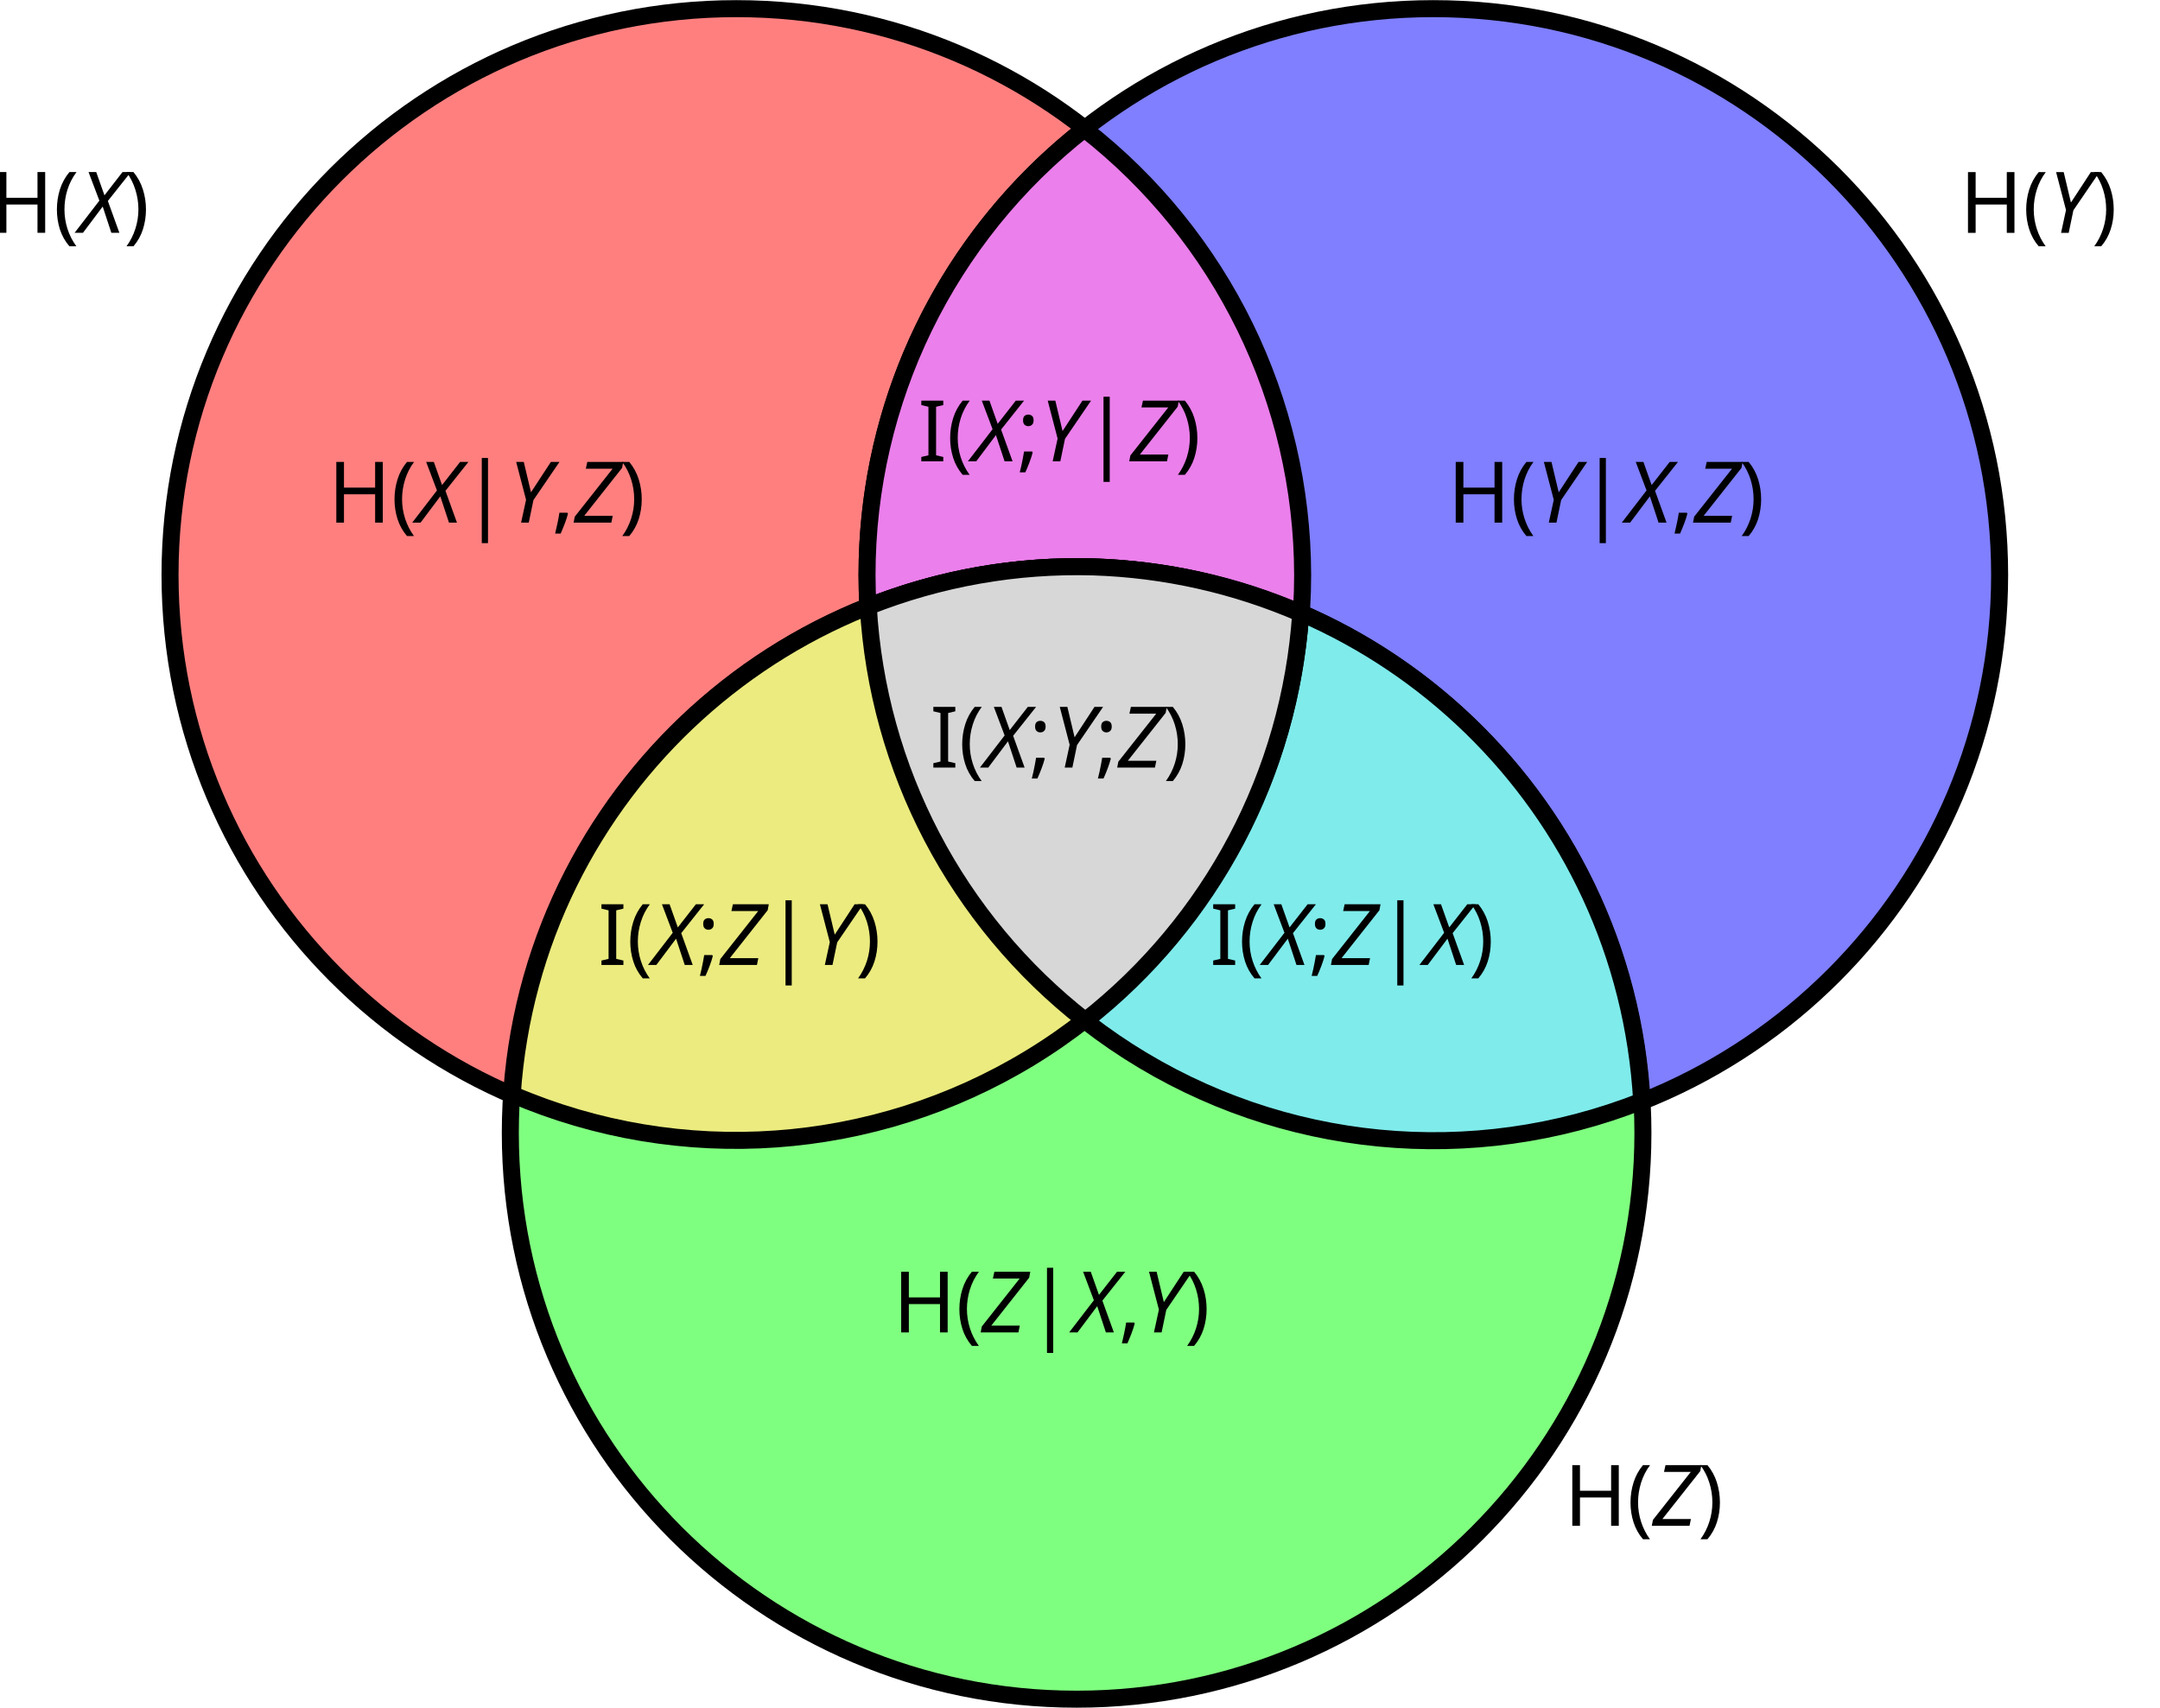
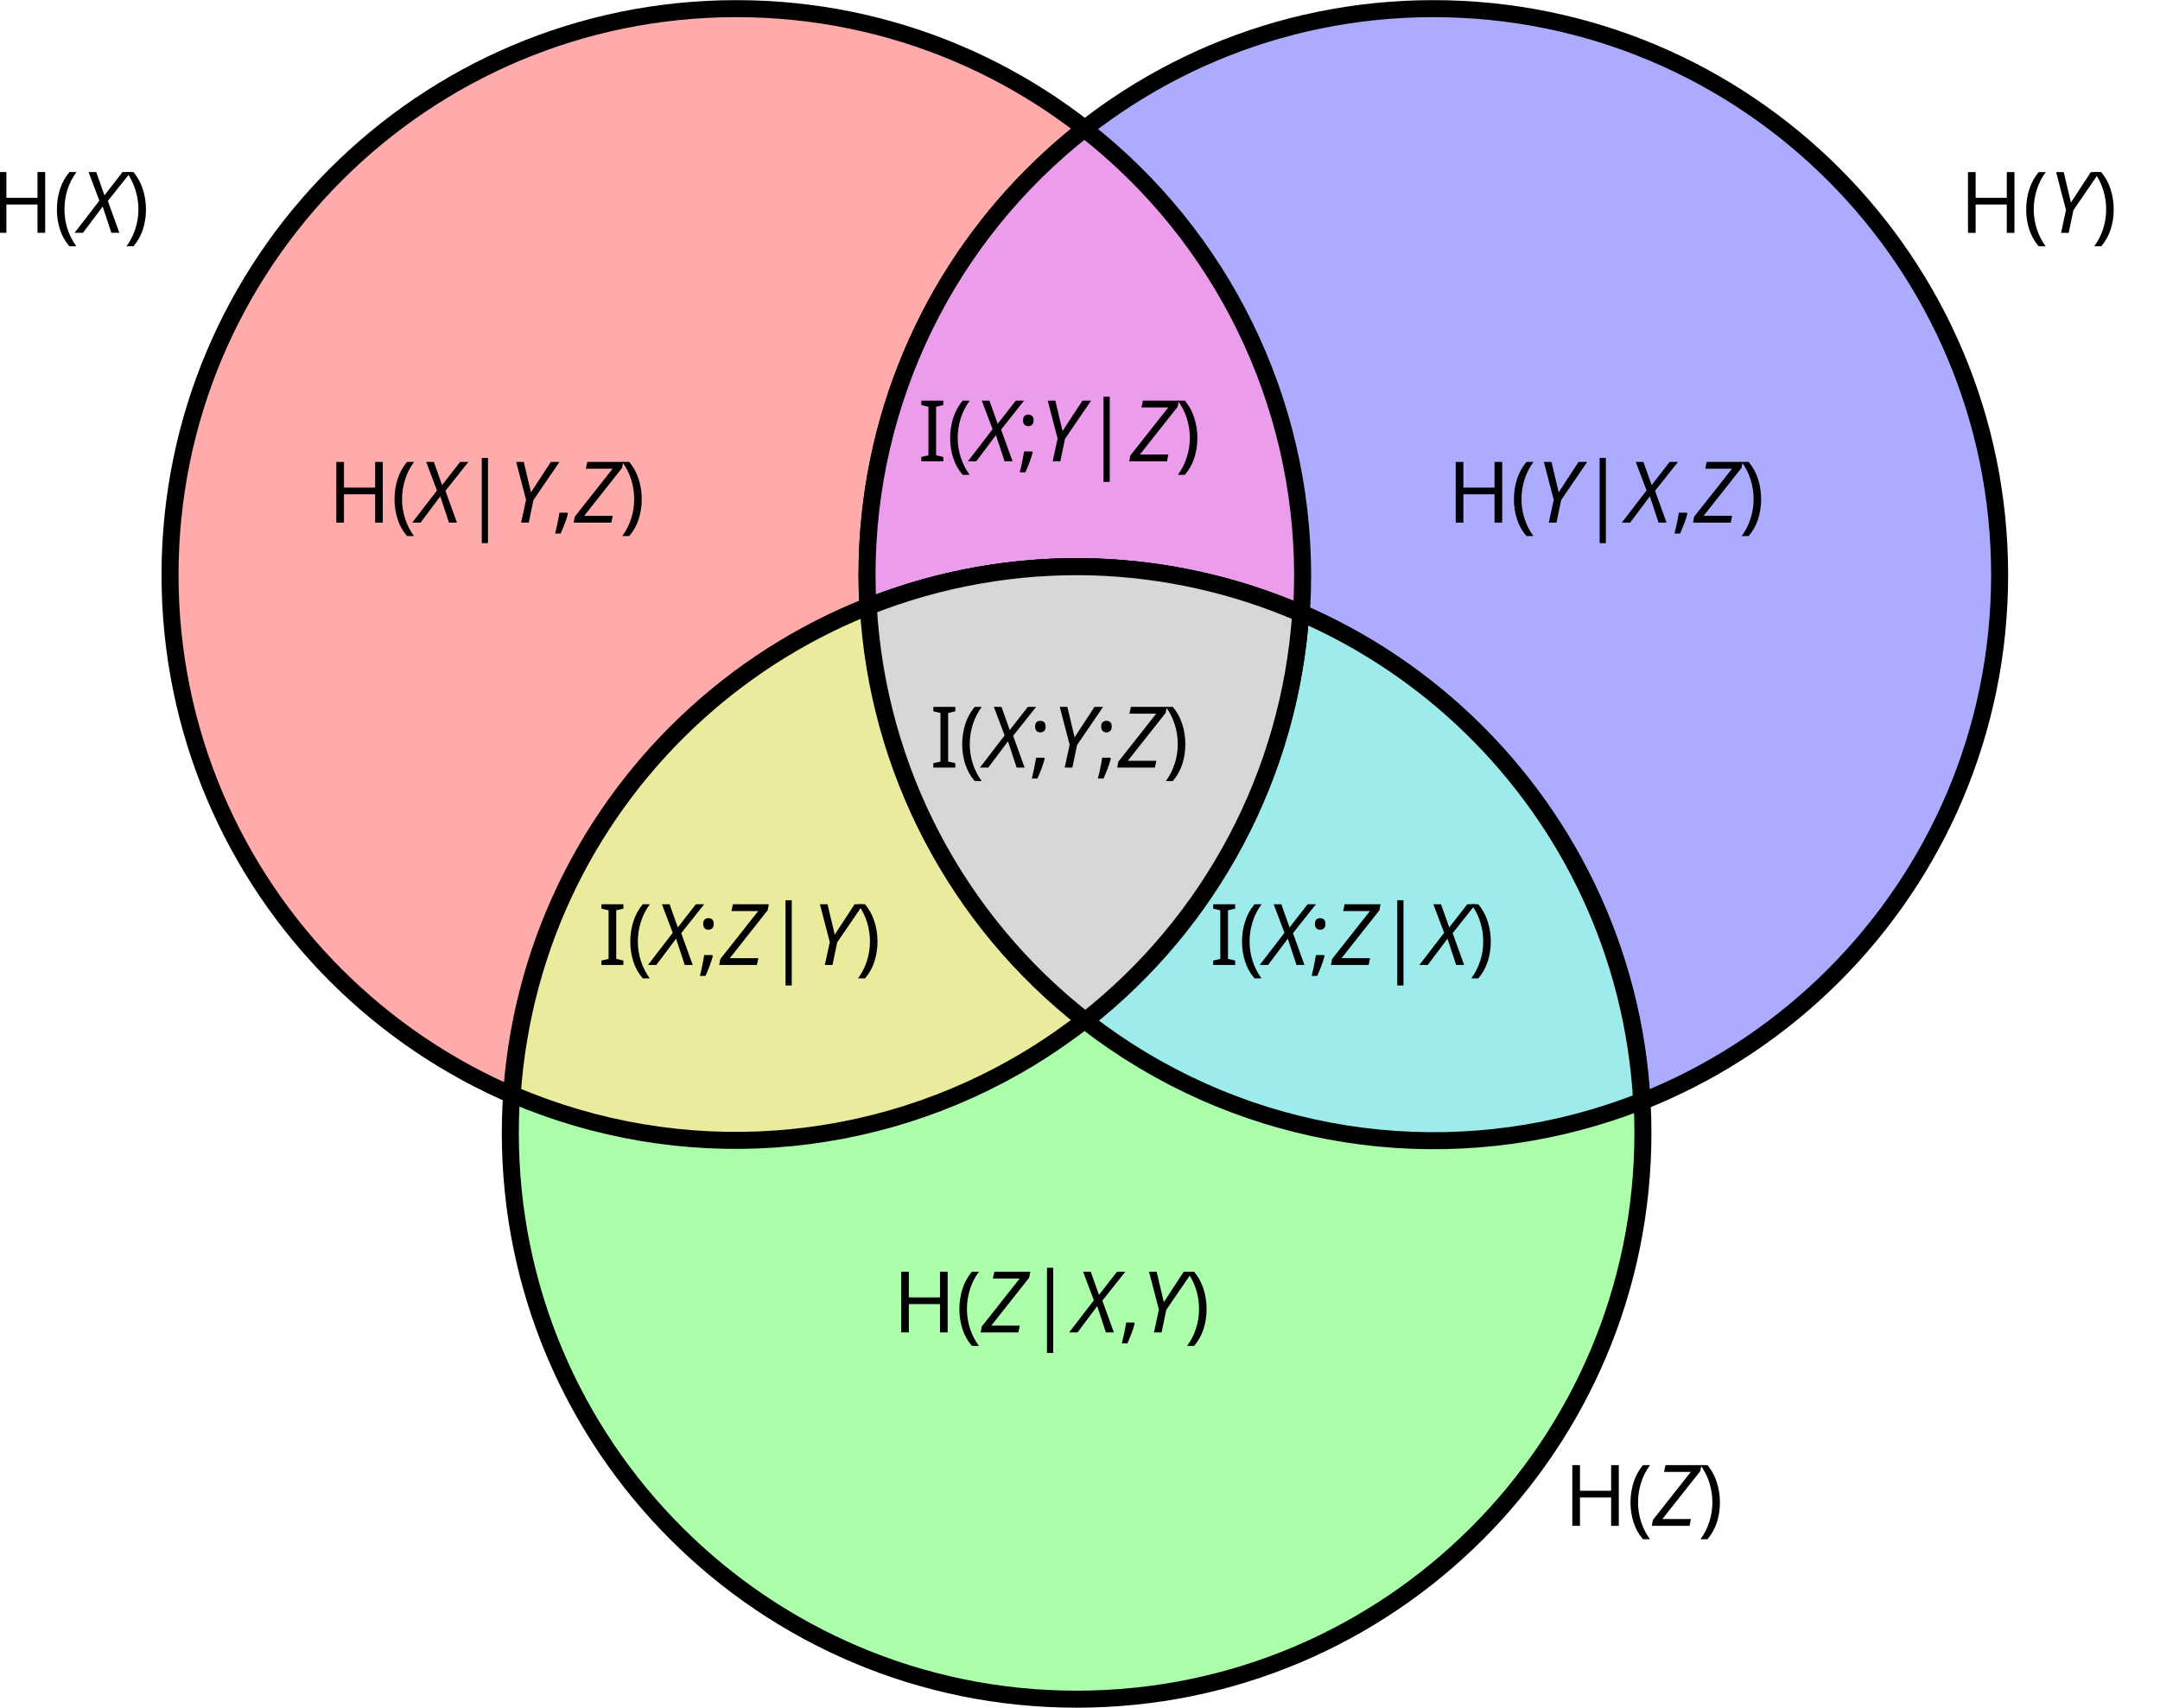
<svg xmlns="http://www.w3.org/2000/svg" id="svg2" height="501.884" width="634.769" version="1.2">
  <defs id="defs4" />
-   <path d="m 382.812,168.963 a 166.422,166.422 0 0 1 -332.844,0 166.422,166.422 0 1 1 332.844,0 z" id="path2828" style="color:#000000;clip-rule:nonzero;display:inline;overflow:visible;visibility:visible;opacity:1;isolation:auto;mix-blend-mode:normal;color-interpolation:sRGB;color-interpolation-filters:linearRGB;solid-color:#000000;solid-opacity:1;fill:#ff7f7f;fill-opacity:1;fill-rule:nonzero;stroke:#000000;stroke-width:5;stroke-linecap:round;stroke-linejoin:round;stroke-miterlimit:4;stroke-dasharray:none;stroke-dashoffset:0;stroke-opacity:1;color-rendering:auto;image-rendering:auto;shape-rendering:auto;text-rendering:auto;enable-background:accumulate" />
-   <path d="m 587.639,168.963 a 166.422,166.422 0 0 1 -332.844,0 166.422,166.422 0 1 1 332.844,0 z" id="path2828-7" style="opacity:1;fill:#7f7fff;fill-opacity:1;stroke:#000000;stroke-width:5;stroke-linecap:round;stroke-linejoin:round;stroke-miterlimit:4;stroke-dasharray:none;stroke-dashoffset:0;stroke-opacity:1" />
+   <path d="m 382.812,168.963 a 166.422,166.422 0 0 1 -332.844,0 166.422,166.422 0 1 1 332.844,0 z" id="path2828" style="color:#000000;clip-rule:nonzero;display:inline;overflow:visible;visibility:visible;opacity:1;isolation:auto;mix-blend-mode:normal;color-interpolation:sRGB;color-interpolation-filters:linearRGB;solid-color:#000000;solid-opacity:1;fill:#ffabab;fill-opacity:1;fill-rule:nonzero;stroke:#000000;stroke-width:5;stroke-linecap:round;stroke-linejoin:round;stroke-miterlimit:4;stroke-dasharray:none;stroke-dashoffset:0;stroke-opacity:1;color-rendering:auto;image-rendering:auto;shape-rendering:auto;text-rendering:auto;enable-background:accumulate" />
+   <path d="m 587.639,168.963 a 166.422,166.422 0 0 1 -332.844,0 166.422,166.422 0 1 1 332.844,0 z" id="path2828-7" style="opacity:1;fill:#ababff;fill-opacity:1;stroke:#000000;stroke-width:5;stroke-linecap:round;stroke-linejoin:round;stroke-miterlimit:4;stroke-dasharray:none;stroke-dashoffset:0;stroke-opacity:1" />
  <flowRoot transform="translate(-3.592739,-776.1844)" id="flowRoot3632" xml:space="preserve" style="font-style:normal;font-variant:normal;font-weight:normal;font-stretch:normal;font-size:9px;font-family:FreeSans;-inkscape-font-specification:FreeSans;fill:#000000;fill-opacity:1;stroke:#000000;stroke-width:1;stroke-miterlimit:4;stroke-dasharray:none;stroke-opacity:1">
    <flowRegion id="flowRegion3634">
      <rect width="100.693" height="51.172" x="24.761" y="37.176" id="rect3636" style="stroke:#000000;stroke-width:1;stroke-miterlimit:4;stroke-dasharray:none;stroke-opacity:1" />
    </flowRegion>
    <flowPara id="flowPara3638" />
  </flowRoot>
  <g transform="matrix(1.280168,0,0,1.280168,-75.0938,-3.231984)" id="flowRoot3640" style="font-style:normal;font-variant:normal;font-weight:normal;font-stretch:normal;font-size:24px;font-family:FreeSans;-inkscape-font-specification:FreeSans;fill:#000000;fill-opacity:1;stroke:#000000;stroke-width:0.781;stroke-miterlimit:4;stroke-dasharray:none;stroke-opacity:1">
    <text id="text4178" y="55.979" x="82.323" style="font-style:normal;font-weight:normal;font-size:11.717px;line-height:125%;font-family:sans-serif;text-align:start;letter-spacing:0px;word-spacing:0px;text-anchor:start;fill:#000000;fill-opacity:1;stroke:none;stroke-width:1px;stroke-linecap:butt;stroke-linejoin:miter;stroke-opacity:1" xml:space="preserve">
      <tspan style="font-style:normal;font-variant:normal;font-weight:500;font-stretch:normal;font-size:19.529px;font-family:'CMU Serif';-inkscape-font-specification:'CMU Serif, Medium';text-align:center;text-anchor:middle;writing-mode:lr;line-height:125%" y="55.979" x="82.323" id="tspan4180">H(<tspan style="font-style:italic" id="tspan6162">X</tspan>)</tspan>
    </text>
  </g>
  <text id="text4178-7" y="68.431" x="608.792" style="font-style:normal;font-variant:normal;font-weight:500;font-stretch:normal;font-size:25px;line-height:125%;font-family:'CMU Serif';-inkscape-font-specification:'CMU Serif, Medium';text-align:center;letter-spacing:0px;word-spacing:0px;writing-mode:lr-tb;text-anchor:middle;fill:#000000;fill-opacity:1;stroke:none;stroke-width:1px;stroke-linecap:butt;stroke-linejoin:miter;stroke-miterlimit:4;stroke-dasharray:none;stroke-opacity:1" xml:space="preserve">
    <tspan style="font-style:normal;font-variant:normal;font-weight:500;font-stretch:normal;font-size:25px;line-height:125%;font-family:'CMU Serif';-inkscape-font-specification:'CMU Serif, Medium';text-align:center;writing-mode:lr-tb;text-anchor:middle" y="68.431" x="608.792" id="tspan4180-5">H(<tspan id="tspan4286" style="font-style:italic;font-variant:normal;font-weight:500;font-stretch:normal;font-size:25px;line-height:125%;font-family:'CMU Serif';-inkscape-font-specification:'CMU Serif, Medium';text-align:center;writing-mode:lr-tb;text-anchor:middle">Y</tspan>)</tspan>
  </text>
-   <path d="m 482.812,332.963 a 166.422,166.422 0 0 1 -332.844,0 166.422,166.422 0 1 1 332.844,0 z" id="path2828-4" style="color:#000000;clip-rule:nonzero;display:inline;overflow:visible;visibility:visible;opacity:1;isolation:auto;mix-blend-mode:normal;color-interpolation:sRGB;color-interpolation-filters:linearRGB;solid-color:#000000;solid-opacity:1;fill:#7fff7f;fill-opacity:1;fill-rule:nonzero;stroke:#000000;stroke-width:5;stroke-linecap:round;stroke-linejoin:round;stroke-miterlimit:4;stroke-dasharray:none;stroke-dashoffset:0;stroke-opacity:1;color-rendering:auto;image-rendering:auto;shape-rendering:auto;text-rendering:auto;enable-background:accumulate" />
+   <path d="m 482.812,332.963 a 166.422,166.422 0 0 1 -332.844,0 166.422,166.422 0 1 1 332.844,0 z" id="path2828-4" style="color:#000000;clip-rule:nonzero;display:inline;overflow:visible;visibility:visible;opacity:1;isolation:auto;mix-blend-mode:normal;color-interpolation:sRGB;color-interpolation-filters:linearRGB;solid-color:#000000;solid-opacity:1;fill:#abffab;fill-opacity:1;fill-rule:nonzero;stroke:#000000;stroke-width:5;stroke-linecap:round;stroke-linejoin:round;stroke-miterlimit:4;stroke-dasharray:none;stroke-dashoffset:0;stroke-opacity:1;color-rendering:auto;image-rendering:auto;shape-rendering:auto;text-rendering:auto;enable-background:accumulate" />
  <text id="text4178-7-0-9" y="448.431" x="492.792" style="font-style:normal;font-variant:normal;font-weight:500;font-stretch:normal;font-size:25px;line-height:125%;font-family:'CMU Serif';-inkscape-font-specification:'CMU Serif, Medium';text-align:center;letter-spacing:0px;word-spacing:0px;writing-mode:lr-tb;text-anchor:middle;fill:#000000;fill-opacity:1;stroke:none;stroke-width:1px;stroke-linecap:butt;stroke-linejoin:miter;stroke-miterlimit:4;stroke-dasharray:none;stroke-opacity:1" xml:space="preserve">
    <tspan style="font-style:normal;font-variant:normal;font-weight:500;font-stretch:normal;font-size:25px;line-height:125%;font-family:'CMU Serif';-inkscape-font-specification:'CMU Serif, Medium';text-align:center;writing-mode:lr-tb;text-anchor:middle" y="448.431" x="492.792" id="tspan4180-5-6-9">H(<tspan style="font-style:italic;font-variant:normal;font-weight:500;font-stretch:normal;font-size:25px;line-height:125%;font-family:'CMU Serif';-inkscape-font-specification:'CMU Serif, Medium';text-align:center;writing-mode:lr-tb;text-anchor:middle" id="tspan4242">Z</tspan>)</tspan>
  </text>
-   <path style="color:#000000;clip-rule:nonzero;display:inline;overflow:visible;visibility:visible;opacity:1;isolation:auto;mix-blend-mode:normal;color-interpolation:sRGB;color-interpolation-filters:linearRGB;solid-color:#000000;solid-opacity:1;fill:#eb7feb;fill-opacity:1;fill-rule:nonzero;stroke:#000000;stroke-width:5;stroke-linecap:round;stroke-linejoin:round;stroke-miterlimit:4;stroke-dasharray:none;stroke-dashoffset:0;stroke-opacity:1;color-rendering:auto;image-rendering:auto;shape-rendering:auto;text-rendering:auto;enable-background:accumulate" d="M 318.671,37.916 A 166.422,166.422 0 0 0 254.796,168.963 166.422,166.422 0 0 0 318.939,299.971 166.422,166.422 0 0 0 382.812,168.963 166.422,166.422 0 0 0 318.671,37.916 Z" id="path2828-3" />
-   <path style="opacity:1;fill:#7febeb;fill-opacity:1;stroke:#000000;stroke-width:5;stroke-linecap:round;stroke-linejoin:round;stroke-miterlimit:4;stroke-dasharray:none;stroke-dashoffset:0;stroke-opacity:1" d="M 321.249,166.611 A 166.422,166.422 0 0 0 255.165,178.264 166.422,166.422 0 0 0 482.446,323.617 166.422,166.422 0 0 0 321.249,166.611 Z" id="path2828-7-7" />
-   <path style="color:#000000;clip-rule:nonzero;display:inline;overflow:visible;visibility:visible;opacity:1;isolation:auto;mix-blend-mode:normal;color-interpolation:sRGB;color-interpolation-filters:linearRGB;solid-color:#000000;solid-opacity:1;fill:#ebeb7f;fill-opacity:1;fill-rule:nonzero;stroke:#000000;stroke-width:5;stroke-linecap:round;stroke-linejoin:round;stroke-miterlimit:4;stroke-dasharray:none;stroke-dashoffset:0;stroke-opacity:1;color-rendering:auto;image-rendering:auto;shape-rendering:auto;text-rendering:auto;enable-background:accumulate" d="M 321.249,166.611 A 166.422,166.422 0 0 0 150.534,321.645 166.422,166.422 0 0 0 382.245,180.279 166.422,166.422 0 0 0 321.249,166.611 Z" id="path2828-8" />
+   <path style="color:#000000;clip-rule:nonzero;display:inline;overflow:visible;visibility:visible;opacity:1;isolation:auto;mix-blend-mode:normal;color-interpolation:sRGB;color-interpolation-filters:linearRGB;solid-color:#000000;solid-opacity:1;fill:#eb9deb;fill-opacity:1;fill-rule:nonzero;stroke:#000000;stroke-width:5;stroke-linecap:round;stroke-linejoin:round;stroke-miterlimit:4;stroke-dasharray:none;stroke-dashoffset:0;stroke-opacity:1;color-rendering:auto;image-rendering:auto;shape-rendering:auto;text-rendering:auto;enable-background:accumulate" d="M 318.671,37.916 A 166.422,166.422 0 0 0 254.796,168.963 166.422,166.422 0 0 0 318.939,299.971 166.422,166.422 0 0 0 382.812,168.963 166.422,166.422 0 0 0 318.671,37.916 Z" id="path2828-3" />
+   <path style="opacity:1;fill:#9debeb;fill-opacity:1;stroke:#000000;stroke-width:5;stroke-linecap:round;stroke-linejoin:round;stroke-miterlimit:4;stroke-dasharray:none;stroke-dashoffset:0;stroke-opacity:1" d="M 321.249,166.611 A 166.422,166.422 0 0 0 255.165,178.264 166.422,166.422 0 0 0 482.446,323.617 166.422,166.422 0 0 0 321.249,166.611 Z" id="path2828-7-7" />
+   <path style="color:#000000;clip-rule:nonzero;display:inline;overflow:visible;visibility:visible;opacity:1;isolation:auto;mix-blend-mode:normal;color-interpolation:sRGB;color-interpolation-filters:linearRGB;solid-color:#000000;solid-opacity:1;fill:#ebeb9d;fill-opacity:1;fill-rule:nonzero;stroke:#000000;stroke-width:5;stroke-linecap:round;stroke-linejoin:round;stroke-miterlimit:4;stroke-dasharray:none;stroke-dashoffset:0;stroke-opacity:1;color-rendering:auto;image-rendering:auto;shape-rendering:auto;text-rendering:auto;enable-background:accumulate" d="M 321.249,166.611 A 166.422,166.422 0 0 0 150.534,321.645 166.422,166.422 0 0 0 382.245,180.279 166.422,166.422 0 0 0 321.249,166.611 Z" id="path2828-8" />
  <path style="color:#000000;clip-rule:nonzero;display:inline;overflow:visible;visibility:visible;opacity:1;isolation:auto;mix-blend-mode:normal;color-interpolation:sRGB;color-interpolation-filters:linearRGB;solid-color:#000000;solid-opacity:1;fill:#d7d7d7;fill-opacity:1;fill-rule:nonzero;stroke:#000000;stroke-width:5;stroke-linecap:round;stroke-linejoin:round;stroke-miterlimit:4;stroke-dasharray:none;stroke-dashoffset:0;stroke-opacity:1;color-rendering:auto;image-rendering:auto;shape-rendering:auto;text-rendering:auto;enable-background:accumulate" d="m 321.249,166.611 a 166.422,166.422 0 0 0 -66.084,11.652 166.422,166.422 0 0 0 63.773,121.707 166.422,166.422 0 0 0 63.307,-119.691 166.422,166.422 0 0 0 -60.996,-13.668 z" id="path2828-9" />
  <text id="text4178-3" y="153.595" x="152.752" style="font-style:normal;font-variant:normal;font-weight:500;font-stretch:normal;font-size:25px;line-height:125%;font-family:'CMU Serif';-inkscape-font-specification:'CMU Serif, Medium';text-align:center;letter-spacing:0px;word-spacing:0px;writing-mode:lr-tb;text-anchor:middle;fill:#000000;fill-opacity:1;stroke:none;stroke-width:1px;stroke-linecap:butt;stroke-linejoin:miter;stroke-miterlimit:4;stroke-dasharray:none;stroke-opacity:1" xml:space="preserve">
    <tspan style="font-style:normal;font-variant:normal;font-weight:500;font-stretch:normal;font-size:25px;line-height:125%;font-family:'CMU Serif';-inkscape-font-specification:'CMU Serif, Medium';text-align:center;writing-mode:lr-tb;text-anchor:middle" y="153.595" x="152.752" id="tspan4180-56">H(<tspan style="font-style:italic;font-variant:normal;font-weight:500;font-stretch:normal;font-size:25px;line-height:125%;font-family:'CMU Serif';-inkscape-font-specification:'CMU Serif, Medium';text-align:center;writing-mode:lr-tb;text-anchor:middle" id="tspan4167">X</tspan>|<tspan style="font-style:italic" id="tspan6166">Y</tspan>,<tspan style="font-style:italic" id="tspan6168">Z</tspan>)</tspan>
  </text>
  <text id="text4178-3-2" y="153.595" x="481.717" style="font-style:normal;font-variant:normal;font-weight:500;font-stretch:normal;font-size:25px;line-height:125%;font-family:'CMU Serif';-inkscape-font-specification:'CMU Serif, Medium';text-align:center;letter-spacing:0px;word-spacing:0px;writing-mode:lr-tb;text-anchor:middle;fill:#000000;fill-opacity:1;stroke:none;stroke-width:1px;stroke-linecap:butt;stroke-linejoin:miter;stroke-miterlimit:4;stroke-dasharray:none;stroke-opacity:1" xml:space="preserve">
    <tspan style="font-style:normal;font-variant:normal;font-weight:500;font-stretch:normal;font-size:25px;line-height:125%;font-family:'CMU Serif';-inkscape-font-specification:'CMU Serif, Medium';text-align:center;writing-mode:lr-tb;text-anchor:middle" y="153.595" x="481.717" id="tspan4180-56-7">H(<tspan id="tspan4292" style="font-style:italic;font-variant:normal;font-weight:500;font-stretch:normal;font-size:25px;line-height:125%;font-family:'CMU Serif';-inkscape-font-specification:'CMU Serif, Medium';text-align:center;writing-mode:lr-tb;text-anchor:middle">Y</tspan>|<tspan style="font-style:italic" id="tspan6202">X</tspan>,<tspan style="font-style:italic" id="tspan6204">Z</tspan>)</tspan>
  </text>
  <text id="text4178-3-9" y="135.595" x="321.064" style="font-style:normal;font-variant:normal;font-weight:500;font-stretch:normal;font-size:25px;line-height:125%;font-family:'CMU Serif';-inkscape-font-specification:'CMU Serif, Medium';text-align:center;letter-spacing:0px;word-spacing:0px;writing-mode:lr-tb;text-anchor:middle;fill:#000000;fill-opacity:1;stroke:none;stroke-width:1px;stroke-linecap:butt;stroke-linejoin:miter;stroke-miterlimit:4;stroke-dasharray:none;stroke-opacity:1" xml:space="preserve">
    <tspan style="font-style:normal;font-variant:normal;font-weight:500;font-stretch:normal;font-size:25px;line-height:125%;font-family:'CMU Serif';-inkscape-font-specification:'CMU Serif, Medium';text-align:center;writing-mode:lr-tb;text-anchor:middle" y="135.595" x="321.064" id="tspan4180-56-3">I(<tspan id="tspan4298" style="font-style:italic;font-variant:normal;font-weight:500;font-stretch:normal;font-size:25px;line-height:125%;font-family:'CMU Serif';-inkscape-font-specification:'CMU Serif, Medium';text-align:center;writing-mode:lr-tb;text-anchor:middle">X</tspan>;<tspan style="font-style:italic" id="tspan6184">Y</tspan>|<tspan style="font-style:italic" id="tspan6186">Z</tspan>)</tspan>
  </text>
  <text id="text4178-3-9-2" y="225.595" x="321.064" style="font-style:normal;font-variant:normal;font-weight:500;font-stretch:normal;font-size:25px;line-height:125%;font-family:'CMU Serif';-inkscape-font-specification:'CMU Serif, Medium';text-align:center;letter-spacing:0px;word-spacing:0px;writing-mode:lr-tb;text-anchor:middle;fill:#000000;fill-opacity:1;stroke:none;stroke-width:1px;stroke-linecap:butt;stroke-linejoin:miter;stroke-miterlimit:4;stroke-dasharray:none;stroke-opacity:1" xml:space="preserve">
    <tspan style="font-style:normal;font-variant:normal;font-weight:500;font-stretch:normal;font-size:25px;line-height:125%;font-family:'CMU Serif';-inkscape-font-specification:'CMU Serif, Medium';text-align:center;writing-mode:lr-tb;text-anchor:middle" y="225.595" x="321.064" id="tspan4180-56-3-7">I(<tspan id="tspan4298-6" style="font-style:italic;font-variant:normal;font-weight:500;font-stretch:normal;font-size:25px;line-height:125%;font-family:'CMU Serif';-inkscape-font-specification:'CMU Serif, Medium';text-align:center;writing-mode:lr-tb;text-anchor:middle">X</tspan>;<tspan style="font-style:italic" id="tspan6178">Y</tspan>;<tspan style="font-style:italic" id="tspan6180">Z</tspan>)</tspan>
  </text>
  <text id="text4178-3-8" y="391.595" x="318.752" style="font-style:normal;font-variant:normal;font-weight:500;font-stretch:normal;font-size:25px;line-height:125%;font-family:'CMU Serif';-inkscape-font-specification:'CMU Serif, Medium';text-align:center;letter-spacing:0px;word-spacing:0px;writing-mode:lr-tb;text-anchor:middle;fill:#000000;fill-opacity:1;stroke:none;stroke-width:1px;stroke-linecap:butt;stroke-linejoin:miter;stroke-miterlimit:4;stroke-dasharray:none;stroke-opacity:1" xml:space="preserve">
    <tspan style="font-style:normal;font-variant:normal;font-weight:500;font-stretch:normal;font-size:25px;line-height:125%;font-family:'CMU Serif';-inkscape-font-specification:'CMU Serif, Medium';text-align:center;writing-mode:lr-tb;text-anchor:middle" y="391.595" x="318.752" id="tspan4180-56-2">H(<tspan style="font-style:italic;font-variant:normal;font-weight:500;font-stretch:normal;font-size:25px;line-height:125%;font-family:'CMU Serif';-inkscape-font-specification:'CMU Serif, Medium';text-align:center;writing-mode:lr-tb;text-anchor:middle" id="tspan6098">Z</tspan>|<tspan style="font-style:italic" id="tspan6196">X</tspan>,<tspan style="font-style:italic" id="tspan6198">Y</tspan>)</tspan>
  </text>
  <flowRoot xml:space="preserve" id="flowRoot6086" style="font-style:normal;font-weight:normal;font-size:13.75px;line-height:125%;font-family:sans-serif;text-align:start;letter-spacing:0px;word-spacing:0px;text-anchor:start;fill:#000000;fill-opacity:1;stroke:none;stroke-width:1px;stroke-linecap:butt;stroke-linejoin:miter;stroke-opacity:1" transform="translate(-3.592739,-5.822228)">
    <flowRegion id="flowRegion6088">
      <rect id="rect6090" width="842.536" height="519.328" x="-152.19" y="227.457" />
    </flowRegion>
    <flowPara id="flowPara6092" />
  </flowRoot>
  <text id="text4178-3-9-17" y="283.595" x="407.064" style="font-style:normal;font-variant:normal;font-weight:500;font-stretch:normal;font-size:25px;line-height:125%;font-family:'CMU Serif';-inkscape-font-specification:'CMU Serif, Medium';text-align:center;letter-spacing:0px;word-spacing:0px;writing-mode:lr-tb;text-anchor:middle;fill:#000000;fill-opacity:1;stroke:none;stroke-width:1px;stroke-linecap:butt;stroke-linejoin:miter;stroke-miterlimit:4;stroke-dasharray:none;stroke-opacity:1" xml:space="preserve">
    <tspan style="font-style:normal;font-variant:normal;font-weight:500;font-stretch:normal;font-size:25px;line-height:125%;font-family:'CMU Serif';-inkscape-font-specification:'CMU Serif, Medium';text-align:center;writing-mode:lr-tb;text-anchor:middle" y="283.595" x="407.064" id="tspan4180-56-3-1">I(<tspan id="tspan4298-1" style="font-style:italic;font-variant:normal;font-weight:500;font-stretch:normal;font-size:25px;line-height:125%;font-family:'CMU Serif';-inkscape-font-specification:'CMU Serif, Medium';text-align:center;writing-mode:lr-tb;text-anchor:middle">X</tspan>;<tspan style="font-style:italic" id="tspan6190">Z</tspan>|<tspan style="font-style:italic" id="tspan6192">X</tspan>)</tspan>
  </text>
  <text id="text4178-3-9-17-4" y="283.595" x="227.064" style="font-style:normal;font-variant:normal;font-weight:500;font-stretch:normal;font-size:25px;line-height:125%;font-family:'CMU Serif';-inkscape-font-specification:'CMU Serif, Medium';text-align:center;letter-spacing:0px;word-spacing:0px;writing-mode:lr-tb;text-anchor:middle;fill:#000000;fill-opacity:1;stroke:none;stroke-width:1px;stroke-linecap:butt;stroke-linejoin:miter;stroke-miterlimit:4;stroke-dasharray:none;stroke-opacity:1" xml:space="preserve">
    <tspan style="font-style:normal;font-variant:normal;font-weight:500;font-stretch:normal;font-size:25px;line-height:125%;font-family:'CMU Serif';-inkscape-font-specification:'CMU Serif, Medium';text-align:center;writing-mode:lr-tb;text-anchor:middle" y="283.595" x="227.064" id="tspan4180-56-3-1-0">I(<tspan id="tspan4298-1-8" style="font-style:italic;font-variant:normal;font-weight:500;font-stretch:normal;font-size:25px;line-height:125%;font-family:'CMU Serif';-inkscape-font-specification:'CMU Serif, Medium';text-align:center;writing-mode:lr-tb;text-anchor:middle">X</tspan>;<tspan style="font-style:italic" id="tspan6172">Z</tspan>|<tspan style="font-style:italic" id="tspan6174">Y</tspan>)</tspan>
  </text>
</svg>
